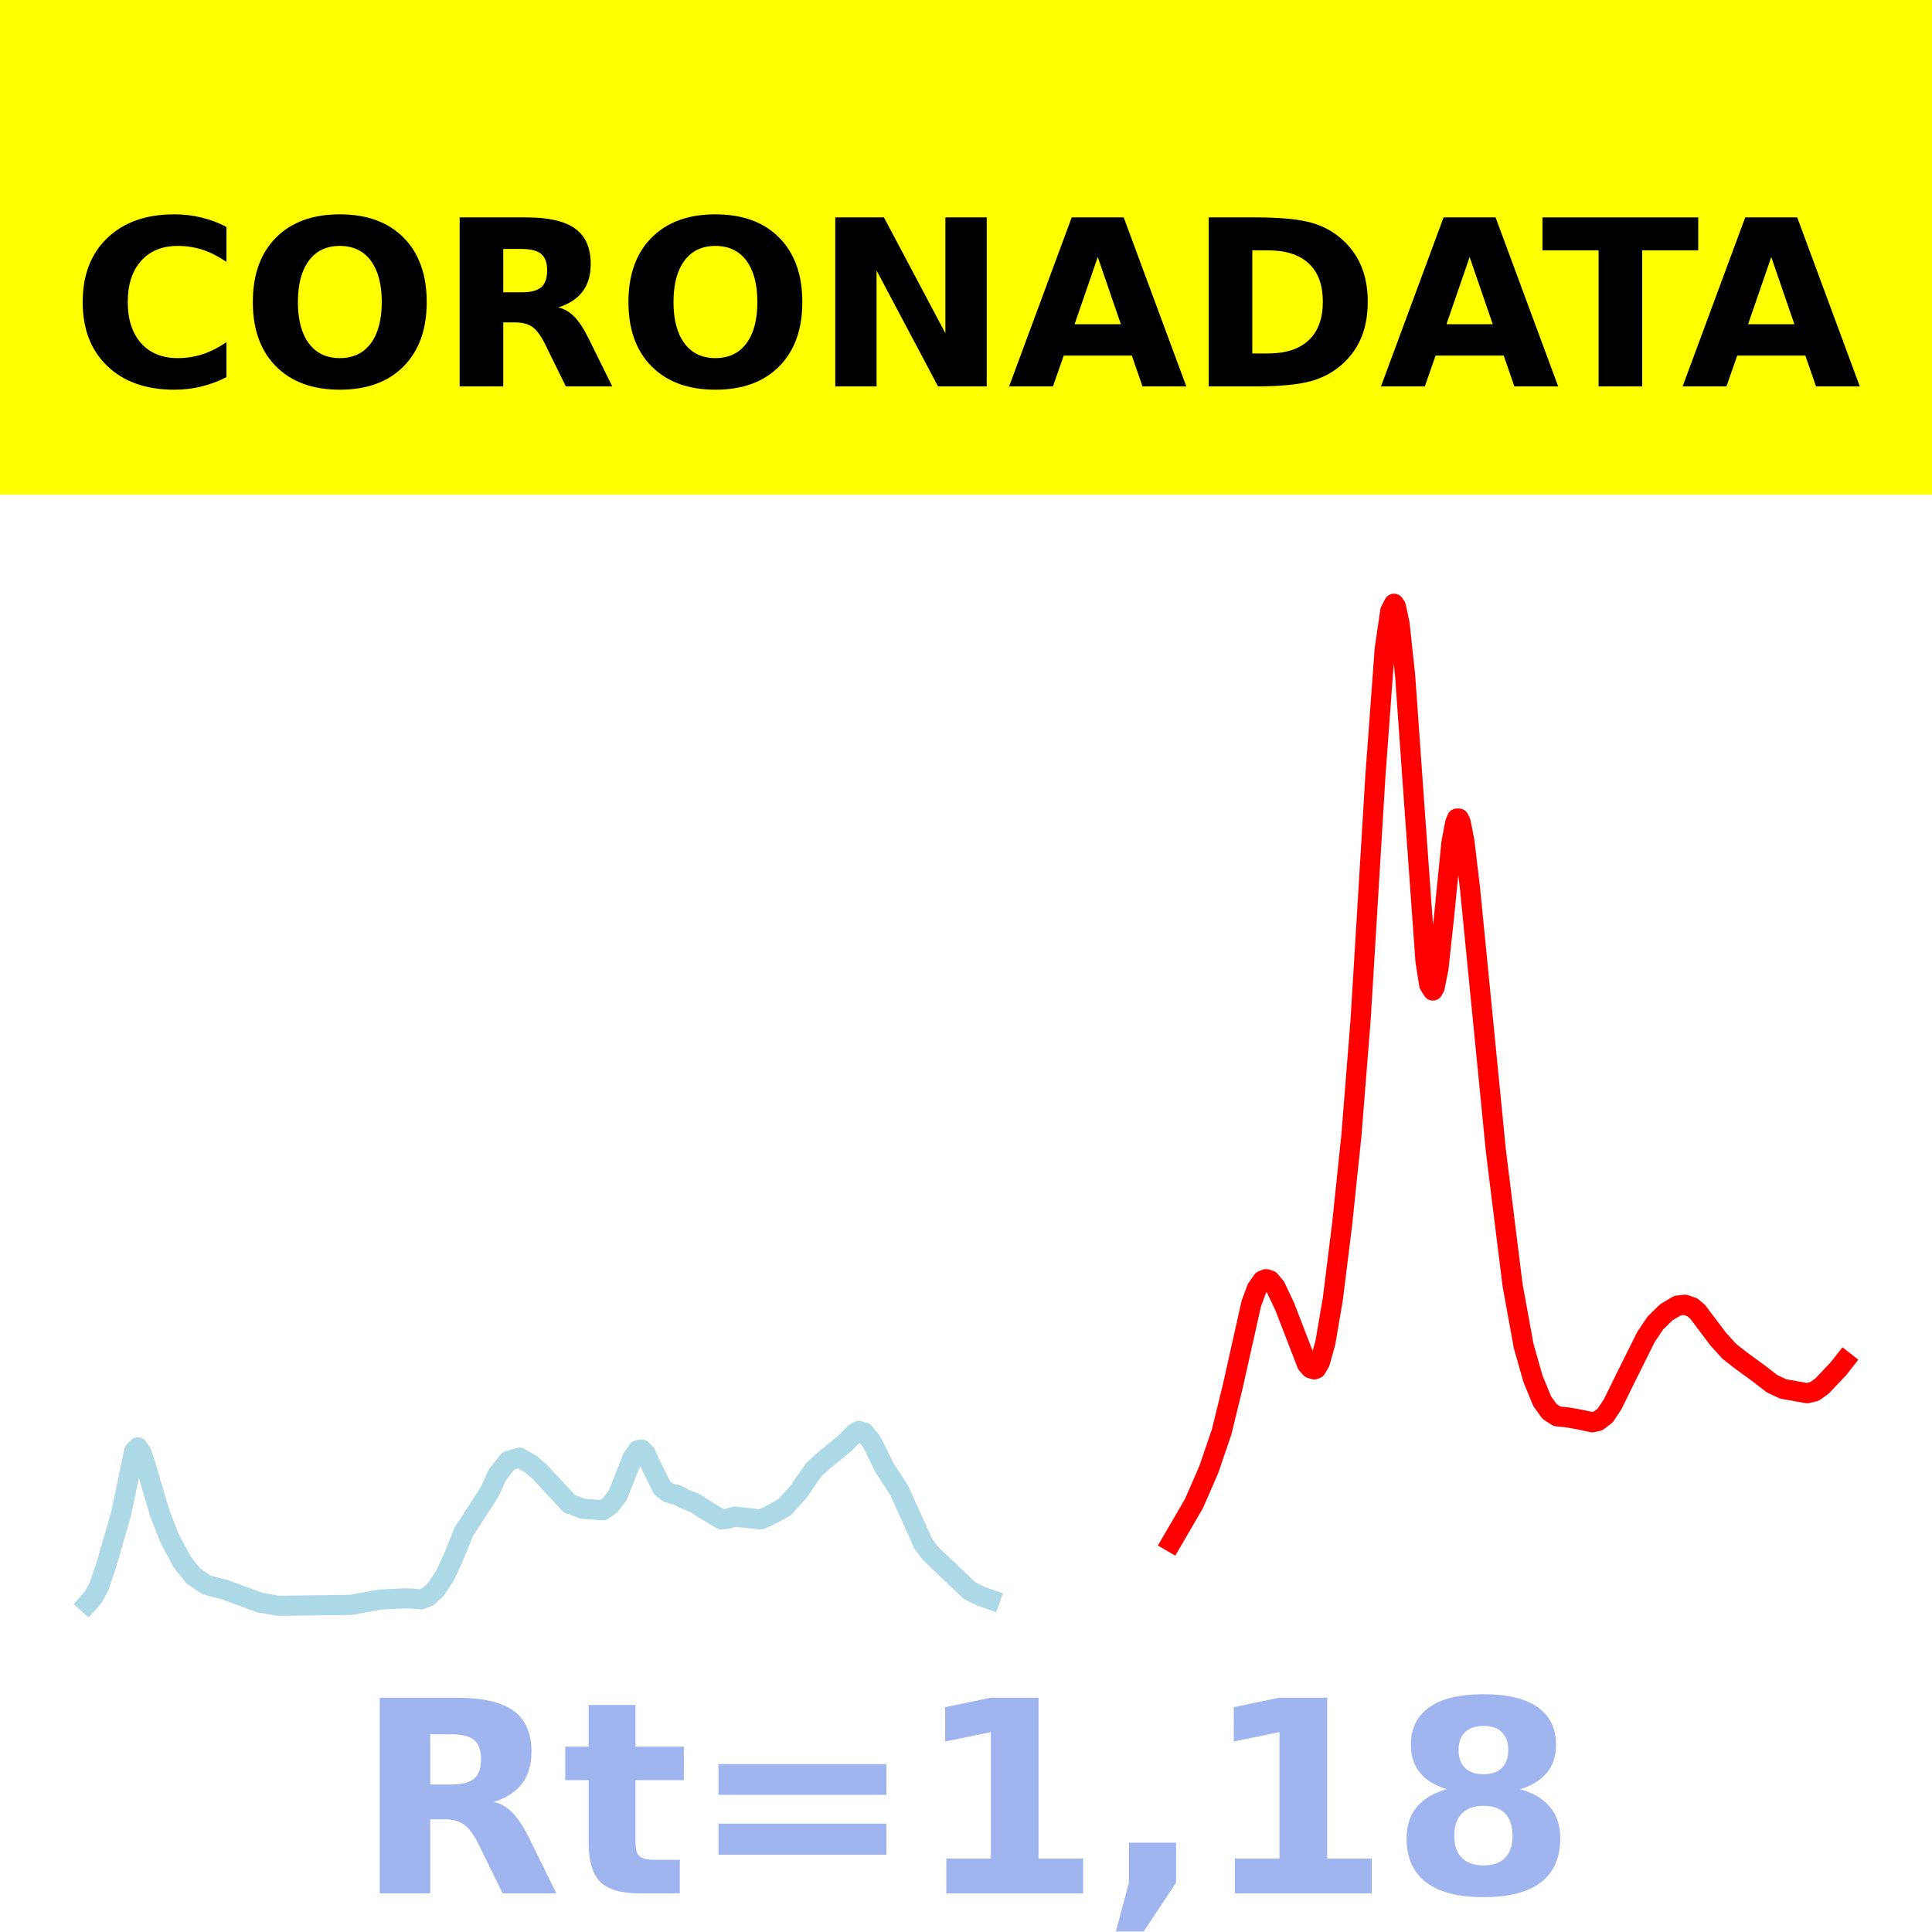
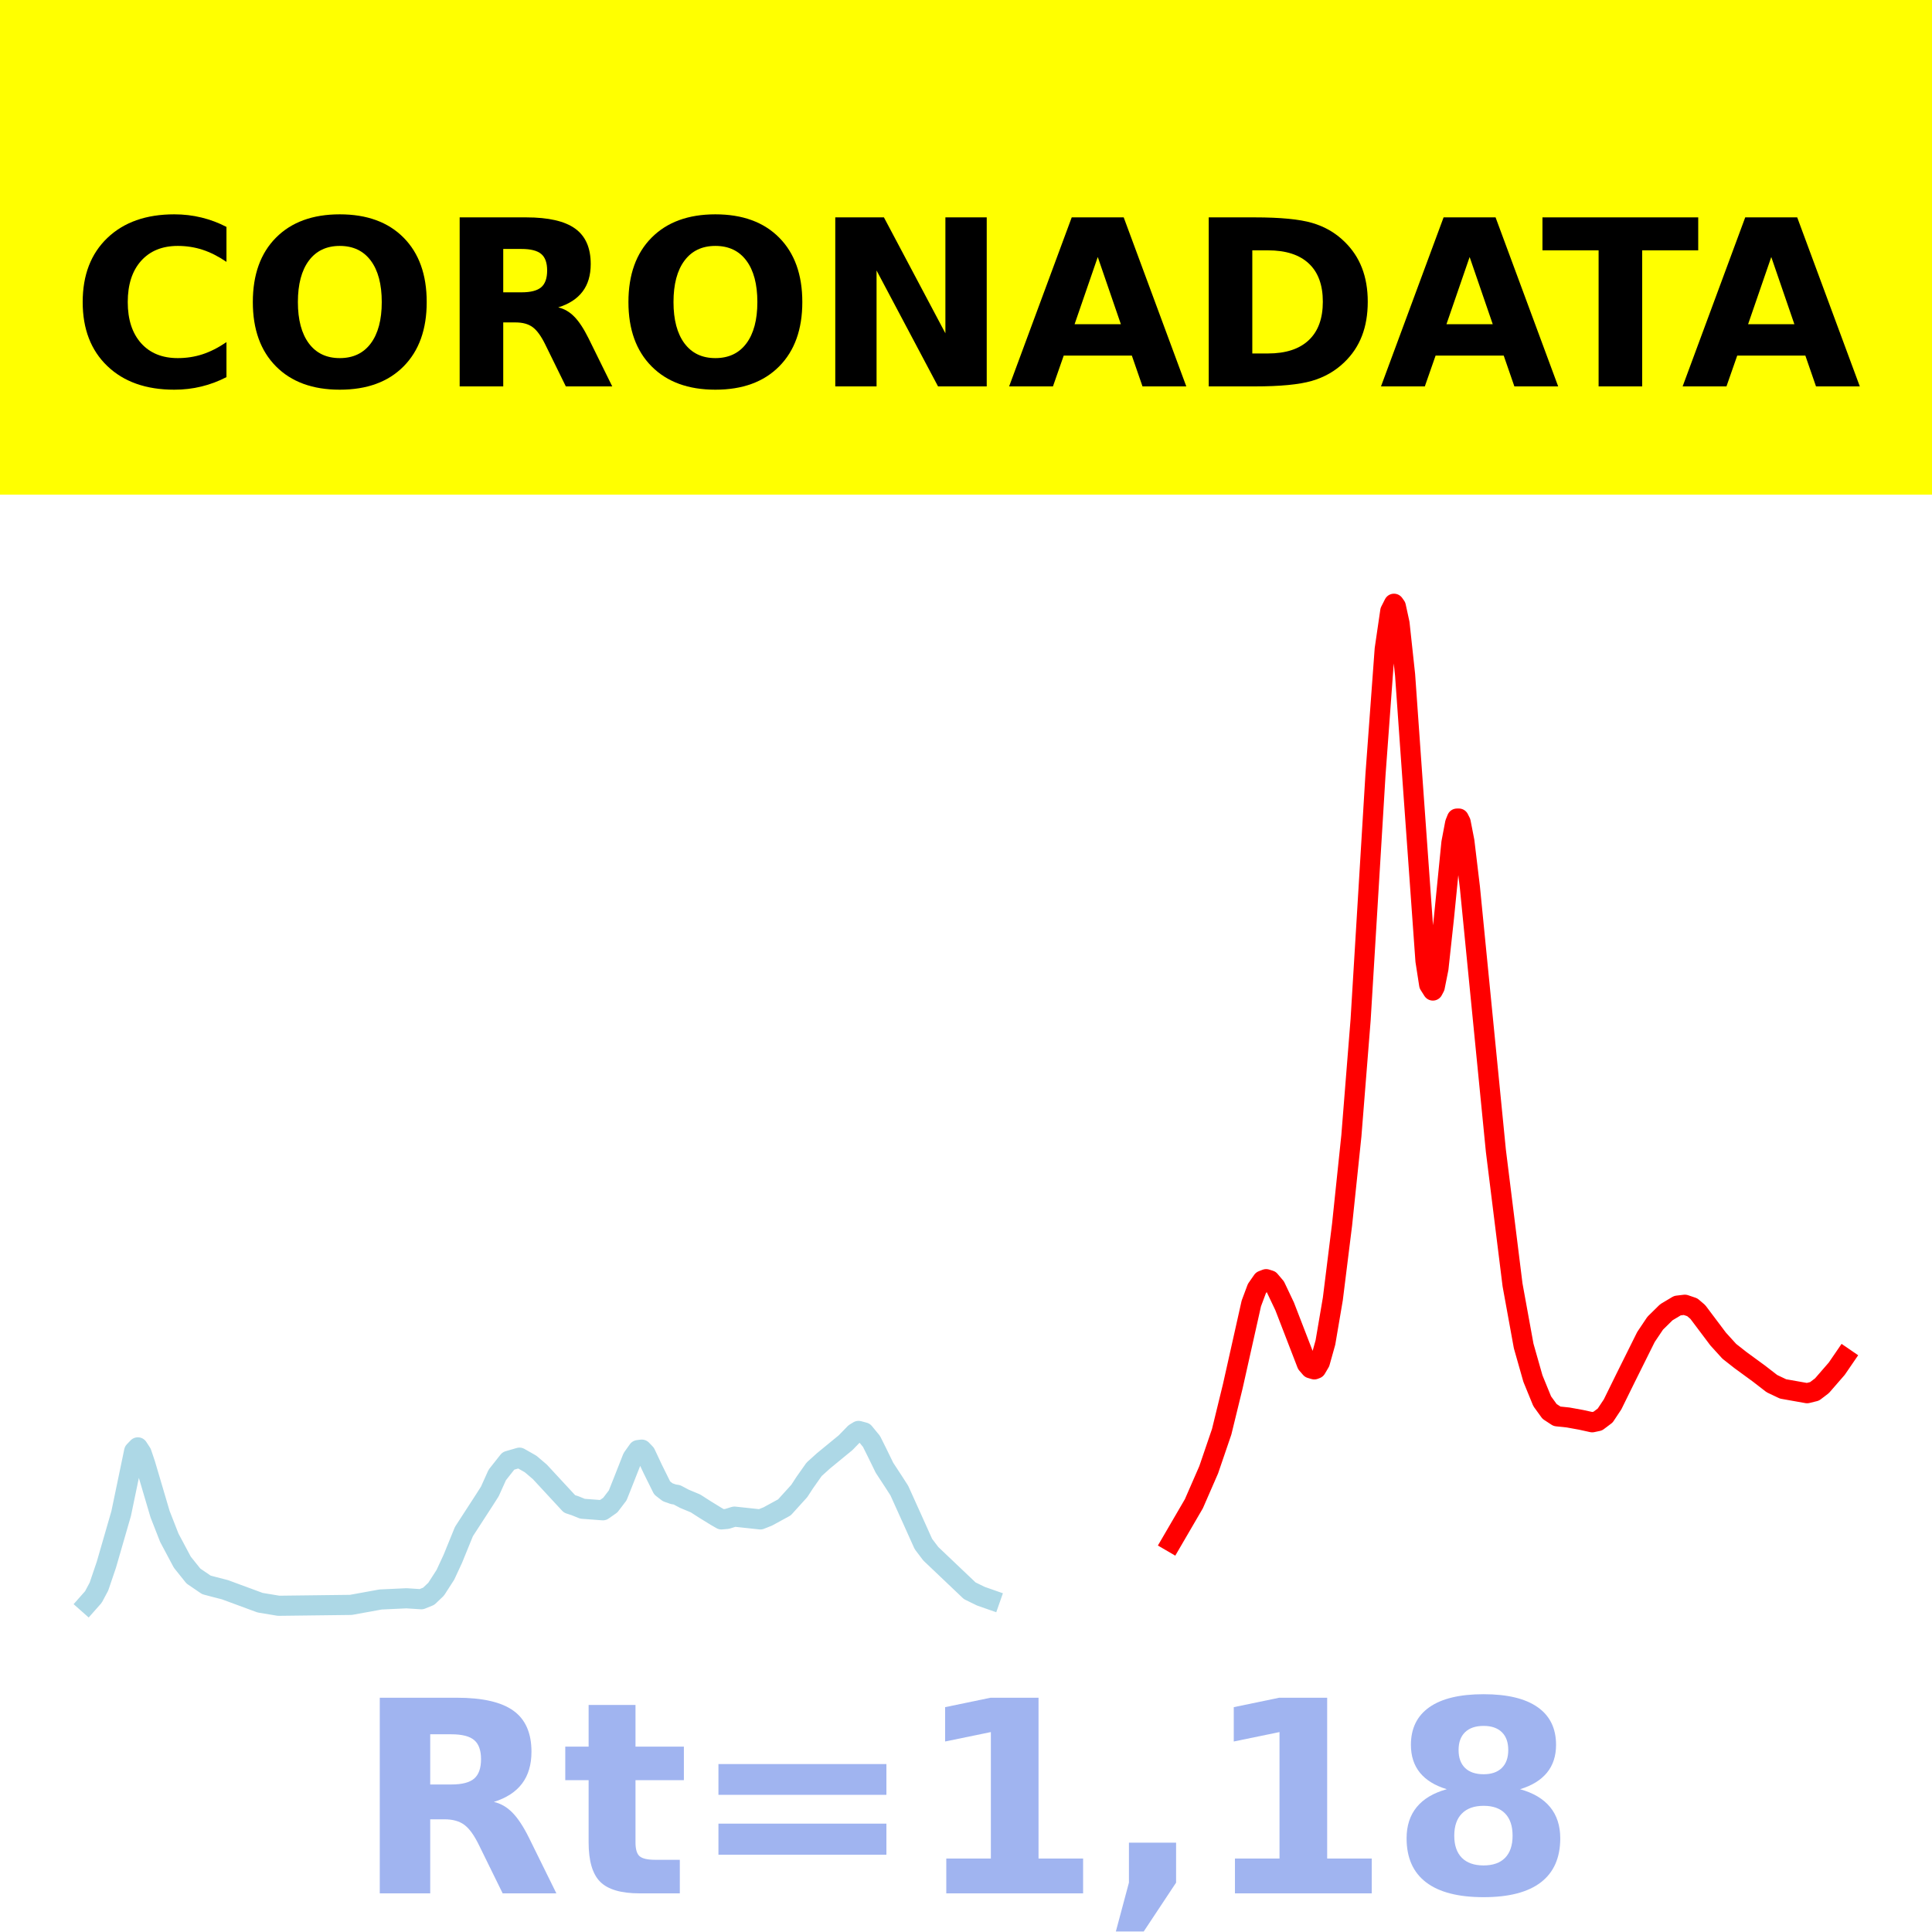
<svg xmlns="http://www.w3.org/2000/svg" xmlns:xlink="http://www.w3.org/1999/xlink" height="144pt" version="1.1" viewBox="0 0 144 144" width="144pt">
  <defs>
    <style type="text/css">*{stroke-linecap:butt;stroke-linejoin:round;}</style>
  </defs>
  <g id="figure_1">
    <g id="patch_1">
      <path d="M 0 144  L 144 144  L 144 0  L 0 0  z " style="fill:#ffffff;" />
    </g>
    <g id="axes_1">
      <g id="patch_2">
        <path d="M 0 144  L 144 144  L 144 0  L 0 0  z " style="fill:#ffffff;" />
      </g>
      <g id="line2d_1">
-         <path clip-path="url(#p6d0e69d307)" d="M 6.545 119.5  L 6.96 119.031  L 7.374 118.256  L 7.926 116.631  L 9.031 112.81  L 9.998 108.165  L 10.274 107.878  L 10.55 108.301  L 10.826 109.119  L 11.931 112.857  L 12.621 114.619  L 13.588 116.435  L 14.417 117.47  L 15.383 118.128  L 15.936 118.275  L 16.764 118.488  L 19.388 119.456  L 20.769 119.685  L 26.154 119.619  L 28.364 119.217  L 30.297 119.127  L 31.402 119.199  L 31.954 118.975  L 32.506 118.45  L 33.197 117.377  L 33.749 116.188  L 34.578 114.154  L 36.097 111.811  L 36.511 111.161  L 37.063 109.936  L 37.892 108.886  L 38.72 108.646  L 39.549 109.117  L 40.239 109.705  L 42.449 112.093  L 42.863 112.229  L 43.415 112.453  L 44.934 112.568  L 45.487 112.182  L 46.039 111.458  L 46.453 110.418  L 47.144 108.662  L 47.558 108.081  L 47.834 108.047  L 48.11 108.334  L 48.663 109.512  L 49.353 110.905  L 49.768 111.225  L 50.182 111.371  L 50.458 111.417  L 51.01 111.711  L 51.839 112.056  L 52.529 112.499  L 53.358 113.01  L 53.772 113.248  L 54.186 113.211  L 54.739 113.04  L 56.672 113.248  L 57.224 113.029  L 58.467 112.35  L 59.572 111.131  L 59.986 110.497  L 60.677 109.517  L 61.367 108.892  L 63.024 107.532  L 63.715 106.821  L 63.991 106.652  L 64.405 106.764  L 64.957 107.436  L 65.372 108.269  L 65.924 109.399  L 66.614 110.453  L 67.029 111.098  L 67.995 113.236  L 68.824 115.079  L 69.376 115.807  L 72.276 118.564  L 73.105 118.97  L 73.795 119.212  L 73.795 119.212  " style="fill:none;stroke:#add8e6;stroke-linecap:square;stroke-width:1.5;" />
+         <path clip-path="url(#p6a96cbb294)" d="M 6.545 119.5  L 6.96 119.031  L 7.374 118.256  L 7.926 116.631  L 9.031 112.81  L 9.998 108.165  L 10.274 107.878  L 10.55 108.301  L 10.826 109.119  L 11.931 112.857  L 12.621 114.619  L 13.588 116.435  L 14.417 117.47  L 15.383 118.128  L 15.936 118.275  L 16.764 118.488  L 19.388 119.456  L 20.769 119.685  L 26.154 119.619  L 28.364 119.217  L 30.297 119.127  L 31.402 119.199  L 31.954 118.975  L 32.506 118.45  L 33.197 117.377  L 33.749 116.188  L 34.578 114.154  L 36.097 111.811  L 36.511 111.161  L 37.063 109.936  L 37.892 108.886  L 38.72 108.646  L 39.549 109.117  L 40.239 109.705  L 42.449 112.093  L 42.863 112.229  L 43.415 112.453  L 44.934 112.568  L 45.487 112.182  L 46.039 111.458  L 46.453 110.418  L 47.144 108.662  L 47.558 108.081  L 47.834 108.047  L 48.11 108.334  L 48.663 109.512  L 49.353 110.905  L 49.768 111.225  L 50.182 111.371  L 50.458 111.417  L 51.01 111.711  L 51.839 112.056  L 52.529 112.499  L 53.358 113.01  L 53.772 113.248  L 54.186 113.211  L 54.739 113.04  L 56.672 113.248  L 57.224 113.029  L 58.467 112.35  L 59.572 111.131  L 59.986 110.497  L 60.677 109.517  L 61.367 108.892  L 63.024 107.532  L 63.715 106.821  L 63.991 106.652  L 64.405 106.764  L 64.957 107.436  L 65.372 108.269  L 65.924 109.399  L 66.614 110.453  L 67.029 111.098  L 67.995 113.236  L 68.824 115.079  L 69.376 115.807  L 72.276 118.564  L 73.105 118.97  L 73.795 119.212  L 73.795 119.212  " style="fill:none;stroke:#add8e6;stroke-linecap:square;stroke-width:1.5;" />
      </g>
      <g id="line2d_2">
-         <path clip-path="url(#p6d0e69d307)" d="M 87.328 114.924  L 88.985 112.079  L 90.09 109.546  L 91.056 106.718  L 91.885 103.322  L 93.266 97.153  L 93.68 96.045  L 94.094 95.449  L 94.371 95.342  L 94.647 95.428  L 95.061 95.917  L 95.751 97.371  L 97.409 101.663  L 97.685 101.984  L 97.961 102.065  L 98.099 102.012  L 98.375 101.542  L 98.789 100.064  L 99.342 96.814  L 100.032 91.265  L 100.723 84.664  L 101.413 76.002  L 102.518 57.779  L 103.208 48.382  L 103.623 45.545  L 103.899 45  L 104.037 45.194  L 104.313 46.46  L 104.727 50.294  L 105.28 58.113  L 106.246 71.612  L 106.522 73.391  L 106.799 73.828  L 106.937 73.565  L 107.213 72.188  L 107.627 68.374  L 108.18 62.812  L 108.456 61.356  L 108.594 61.013  L 108.732 61.011  L 108.87 61.286  L 109.146 62.703  L 109.56 66.157  L 111.494 85.77  L 112.736 95.768  L 113.565 100.32  L 114.255 102.75  L 114.946 104.44  L 115.498 105.202  L 116.051 105.564  L 116.879 105.651  L 117.846 105.826  L 118.674 106.008  L 119.089 105.92  L 119.641 105.505  L 120.193 104.674  L 121.16 102.708  L 122.679 99.654  L 123.369 98.625  L 124.198 97.809  L 125.026 97.314  L 125.579 97.248  L 126.131 97.435  L 126.545 97.788  L 128.064 99.808  L 128.893 100.72  L 129.722 101.371  L 131.102 102.38  L 132.069 103.128  L 132.898 103.522  L 134.693 103.841  L 135.245 103.706  L 135.797 103.313  L 137.04 102  L 137.455 101.471  L 137.455 101.471  " style="fill:none;stroke:#ff0000;stroke-linecap:square;stroke-width:1.5;" />
+         <path clip-path="url(#p6a96cbb294)" d="M 87.328 114.924  L 88.985 112.079  L 90.09 109.546  L 91.056 106.718  L 91.885 103.322  L 93.266 97.153  L 93.68 96.045  L 94.094 95.449  L 94.371 95.342  L 94.647 95.428  L 95.061 95.917  L 95.751 97.371  L 97.409 101.663  L 97.685 101.984  L 97.961 102.065  L 98.099 102.012  L 98.375 101.542  L 98.789 100.064  L 99.342 96.814  L 100.032 91.265  L 100.723 84.664  L 101.413 76.002  L 102.518 57.779  L 103.208 48.382  L 103.623 45.545  L 103.899 45  L 104.037 45.194  L 104.313 46.46  L 104.727 50.294  L 105.28 58.113  L 106.246 71.612  L 106.522 73.391  L 106.799 73.828  L 106.937 73.565  L 107.213 72.188  L 107.627 68.374  L 108.18 62.812  L 108.456 61.356  L 108.594 61.013  L 108.732 61.011  L 108.87 61.286  L 109.146 62.703  L 109.56 66.157  L 111.494 85.77  L 112.736 95.768  L 113.565 100.32  L 114.255 102.75  L 114.946 104.44  L 115.498 105.202  L 116.051 105.564  L 116.879 105.651  L 117.846 105.826  L 118.674 106.008  L 119.089 105.92  L 119.641 105.505  L 120.193 104.674  L 121.16 102.708  L 122.679 99.654  L 123.369 98.625  L 124.198 97.809  L 125.026 97.314  L 125.579 97.248  L 126.131 97.435  L 126.545 97.788  L 128.064 99.808  L 128.893 100.72  L 129.722 101.371  L 131.102 102.38  L 132.069 103.128  L 132.898 103.522  L 134.693 103.841  L 135.245 103.705  L 135.797 103.286  L 136.902 102.014  L 137.455 101.207  L 137.455 101.207  " style="fill:none;stroke:#ff0000;stroke-linecap:square;stroke-width:1.5;" />
      </g>
      <g id="patch_3">
        <path d="M 0 144  L 0 0  " style="fill:none;stroke:#ffffff;stroke-linecap:square;stroke-linejoin:miter;stroke-width:0.8;" />
      </g>
      <g id="patch_4">
        <path d="M 144 144  L 144 0  " style="fill:none;stroke:#ffffff;stroke-linecap:square;stroke-linejoin:miter;stroke-width:0.8;" />
      </g>
      <g id="patch_5">
        <path d="M 0 144  L 144 144  " style="fill:none;stroke:#ffffff;stroke-linecap:square;stroke-linejoin:miter;stroke-width:0.8;" />
      </g>
      <g id="patch_6">
        <path d="M 0 0  L 144 0  " style="fill:none;stroke:#ffffff;stroke-linecap:square;stroke-linejoin:miter;stroke-width:0.8;" />
      </g>
    </g>
    <g id="text_1">
      <g id="patch_7">
        <path d="M -64.848 36.368  L 208.848 36.368  L 208.848 -7.654  L -64.848 -7.654  z " style="fill:#ffff00;stroke:#ffff00;stroke-linejoin:miter;" />
      </g>
      <g transform="translate(72 9.45018)scale(0.1728 -0.1728)" />
      <g transform="translate(-60.87375 28.8)scale(0.1728 -0.1728)">
        <defs>
          <path id="DejaVuSans-Bold-32" />
          <path d="M 67 4  Q 61.812 1.312 56.203 -0.047  Q 50.594 -1.422 44.484 -1.422  Q 26.266 -1.422 15.625 8.766  Q 4.984 18.953 4.984 36.375  Q 4.984 53.859 15.625 64.031  Q 26.266 74.219 44.484 74.219  Q 50.594 74.219 56.203 72.844  Q 61.812 71.484 67 68.797  L 67 53.719  Q 61.766 57.281 56.688 58.938  Q 51.609 60.594 46 60.594  Q 35.938 60.594 30.172 54.141  Q 24.422 47.703 24.422 36.375  Q 24.422 25.094 30.172 18.641  Q 35.938 12.203 46 12.203  Q 51.609 12.203 56.688 13.859  Q 61.766 15.531 67 19.094  z " id="DejaVuSans-Bold-67" />
          <path d="M 42.484 60.594  Q 33.891 60.594 29.156 54.25  Q 24.422 47.906 24.422 36.375  Q 24.422 24.906 29.156 18.547  Q 33.891 12.203 42.484 12.203  Q 51.125 12.203 55.859 18.547  Q 60.594 24.906 60.594 36.375  Q 60.594 47.906 55.859 54.25  Q 51.125 60.594 42.484 60.594  z M 42.484 74.219  Q 60.062 74.219 70.016 64.156  Q 79.984 54.109 79.984 36.375  Q 79.984 18.703 70.016 8.641  Q 60.062 -1.422 42.484 -1.422  Q 24.953 -1.422 14.969 8.641  Q 4.984 18.703 4.984 36.375  Q 4.984 54.109 14.969 64.156  Q 24.953 74.219 42.484 74.219  z " id="DejaVuSans-Bold-79" />
          <path d="M 35.891 40.578  Q 41.797 40.578 44.359 42.766  Q 46.922 44.969 46.922 50  Q 46.922 54.984 44.359 57.125  Q 41.797 59.281 35.891 59.281  L 27.984 59.281  L 27.984 40.578  z M 27.984 27.594  L 27.984 0  L 9.188 0  L 9.188 72.906  L 37.891 72.906  Q 52.297 72.906 59 68.062  Q 65.719 63.234 65.719 52.781  Q 65.719 45.562 62.219 40.922  Q 58.734 36.281 51.703 34.078  Q 55.562 33.203 58.609 30.094  Q 61.672 27 64.797 20.703  L 75 0  L 54.984 0  L 46.094 18.109  Q 43.406 23.578 40.641 25.578  Q 37.891 27.594 33.297 27.594  z " id="DejaVuSans-Bold-82" />
          <path d="M 9.188 72.906  L 30.172 72.906  L 56.688 22.906  L 56.688 72.906  L 74.516 72.906  L 74.516 0  L 53.516 0  L 27 50  L 27 0  L 9.188 0  z " id="DejaVuSans-Bold-78" />
          <path d="M 53.422 13.281  L 24.031 13.281  L 19.391 0  L 0.484 0  L 27.484 72.906  L 49.906 72.906  L 76.906 0  L 58.016 0  z M 28.719 26.812  L 48.688 26.812  L 38.719 55.812  z " id="DejaVuSans-Bold-65" />
          <path d="M 27.984 58.688  L 27.984 14.203  L 34.719 14.203  Q 46.234 14.203 52.312 19.922  Q 58.406 25.641 58.406 36.531  Q 58.406 47.359 52.344 53.016  Q 46.297 58.688 34.719 58.688  z M 9.188 72.906  L 29 72.906  Q 45.609 72.906 53.734 70.531  Q 61.859 68.172 67.672 62.5  Q 72.797 57.562 75.281 51.109  Q 77.781 44.672 77.781 36.531  Q 77.781 28.266 75.281 21.797  Q 72.797 15.328 67.672 10.406  Q 61.812 4.734 53.609 2.359  Q 45.406 0 29 0  L 9.188 0  z " id="DejaVuSans-Bold-68" />
          <path d="M 0.484 72.906  L 67.672 72.906  L 67.672 58.688  L 43.5 58.688  L 43.5 0  L 24.703 0  L 24.703 58.688  L 0.484 58.688  z " id="DejaVuSans-Bold-84" />
        </defs>
        <use xlink:href="#DejaVuSans-Bold-32" />
        <use x="34.814" xlink:href="#DejaVuSans-Bold-32" />
        <use x="69.629" xlink:href="#DejaVuSans-Bold-32" />
        <use x="104.443" xlink:href="#DejaVuSans-Bold-32" />
        <use x="139.258" xlink:href="#DejaVuSans-Bold-32" />
        <use x="174.072" xlink:href="#DejaVuSans-Bold-32" />
        <use x="208.887" xlink:href="#DejaVuSans-Bold-32" />
        <use x="243.701" xlink:href="#DejaVuSans-Bold-32" />
        <use x="278.516" xlink:href="#DejaVuSans-Bold-32" />
        <use x="313.33" xlink:href="#DejaVuSans-Bold-32" />
        <use x="348.145" xlink:href="#DejaVuSans-Bold-32" />
        <use x="382.959" xlink:href="#DejaVuSans-Bold-67" />
        <use x="456.348" xlink:href="#DejaVuSans-Bold-79" />
        <use x="541.357" xlink:href="#DejaVuSans-Bold-82" />
        <use x="618.359" xlink:href="#DejaVuSans-Bold-79" />
        <use x="703.369" xlink:href="#DejaVuSans-Bold-78" />
        <use x="787.061" xlink:href="#DejaVuSans-Bold-65" />
        <use x="864.453" xlink:href="#DejaVuSans-Bold-68" />
        <use x="947.461" xlink:href="#DejaVuSans-Bold-65" />
        <use x="1017.104" xlink:href="#DejaVuSans-Bold-84" />
        <use x="1077.566" xlink:href="#DejaVuSans-Bold-65" />
        <use x="1154.959" xlink:href="#DejaVuSans-Bold-32" />
        <use x="1189.773" xlink:href="#DejaVuSans-Bold-32" />
        <use x="1224.588" xlink:href="#DejaVuSans-Bold-32" />
        <use x="1259.402" xlink:href="#DejaVuSans-Bold-32" />
        <use x="1294.217" xlink:href="#DejaVuSans-Bold-32" />
        <use x="1329.031" xlink:href="#DejaVuSans-Bold-32" />
        <use x="1363.846" xlink:href="#DejaVuSans-Bold-32" />
        <use x="1398.66" xlink:href="#DejaVuSans-Bold-32" />
        <use x="1433.475" xlink:href="#DejaVuSans-Bold-32" />
        <use x="1468.289" xlink:href="#DejaVuSans-Bold-32" />
        <use x="1503.104" xlink:href="#DejaVuSans-Bold-32" />
      </g>
    </g>
    <g id="text_2">
      <g style="fill:#4169e1;opacity:0.5;" transform="translate(26.46875 141.12)scale(0.2 -0.2)">
        <defs>
          <path d="M 27.484 70.219  L 27.484 54.688  L 45.516 54.688  L 45.516 42.188  L 27.484 42.188  L 27.484 19  Q 27.484 15.188 29 13.844  Q 30.516 12.5 35.016 12.5  L 44 12.5  L 44 0  L 29 0  Q 18.656 0 14.328 4.312  Q 10.016 8.641 10.016 19  L 10.016 42.188  L 1.312 42.188  L 1.312 54.688  L 10.016 54.688  L 10.016 70.219  z " id="DejaVuSans-Bold-116" />
          <path d="M 10.594 48.188  L 73.188 48.188  L 73.188 36.719  L 10.594 36.719  z M 10.594 25.984  L 73.188 25.984  L 73.188 14.406  L 10.594 14.406  z " id="DejaVuSans-Bold-61" />
          <path d="M 11.719 12.984  L 28.328 12.984  L 28.328 60.109  L 11.281 56.594  L 11.281 69.391  L 28.219 72.906  L 46.094 72.906  L 46.094 12.984  L 62.703 12.984  L 62.703 0  L 11.719 0  z " id="DejaVuSans-Bold-49" />
          <path d="M 10.203 18.891  L 27.781 18.891  L 27.781 4  L 15.719 -14.203  L 5.328 -14.203  L 10.203 4  z " id="DejaVuSans-Bold-44" />
          <path d="M 34.812 32.625  Q 29.547 32.625 26.703 29.734  Q 23.875 26.859 23.875 21.484  Q 23.875 16.109 26.703 13.25  Q 29.547 10.406 34.812 10.406  Q 40.047 10.406 42.828 13.25  Q 45.609 16.109 45.609 21.484  Q 45.609 26.906 42.828 29.766  Q 40.047 32.625 34.812 32.625  z M 21.094 38.812  Q 14.453 40.828 11.078 44.969  Q 7.719 49.125 7.719 55.328  Q 7.719 64.547 14.594 69.375  Q 21.484 74.219 34.812 74.219  Q 48.047 74.219 54.922 69.406  Q 61.812 64.594 61.812 55.328  Q 61.812 49.125 58.422 44.969  Q 55.031 40.828 48.391 38.812  Q 55.812 36.766 59.594 32.156  Q 63.375 27.547 63.375 20.516  Q 63.375 9.672 56.172 4.125  Q 48.969 -1.422 34.812 -1.422  Q 20.609 -1.422 13.359 4.125  Q 6.109 9.672 6.109 20.516  Q 6.109 27.547 9.891 32.156  Q 13.672 36.766 21.094 38.812  z M 25.484 53.422  Q 25.484 49.078 27.906 46.734  Q 30.328 44.391 34.812 44.391  Q 39.203 44.391 41.594 46.734  Q 44 49.078 44 53.422  Q 44 57.766 41.594 60.078  Q 39.203 62.406 34.812 62.406  Q 30.328 62.406 27.906 60.062  Q 25.484 57.719 25.484 53.422  z " id="DejaVuSans-Bold-56" />
        </defs>
        <use xlink:href="#DejaVuSans-Bold-82" />
        <use x="77.002" xlink:href="#DejaVuSans-Bold-116" />
        <use x="124.805" xlink:href="#DejaVuSans-Bold-61" />
        <use x="208.594" xlink:href="#DejaVuSans-Bold-49" />
        <use x="278.174" xlink:href="#DejaVuSans-Bold-44" />
        <use x="316.162" xlink:href="#DejaVuSans-Bold-49" />
        <use x="385.742" xlink:href="#DejaVuSans-Bold-56" />
      </g>
    </g>
  </g>
  <defs>
-     <clipPath id="p6d0e69d307">
+     <clipPath id="p6a96cbb294">
      <rect height="144" width="144" x="0" y="0" />
    </clipPath>
  </defs>
</svg>
